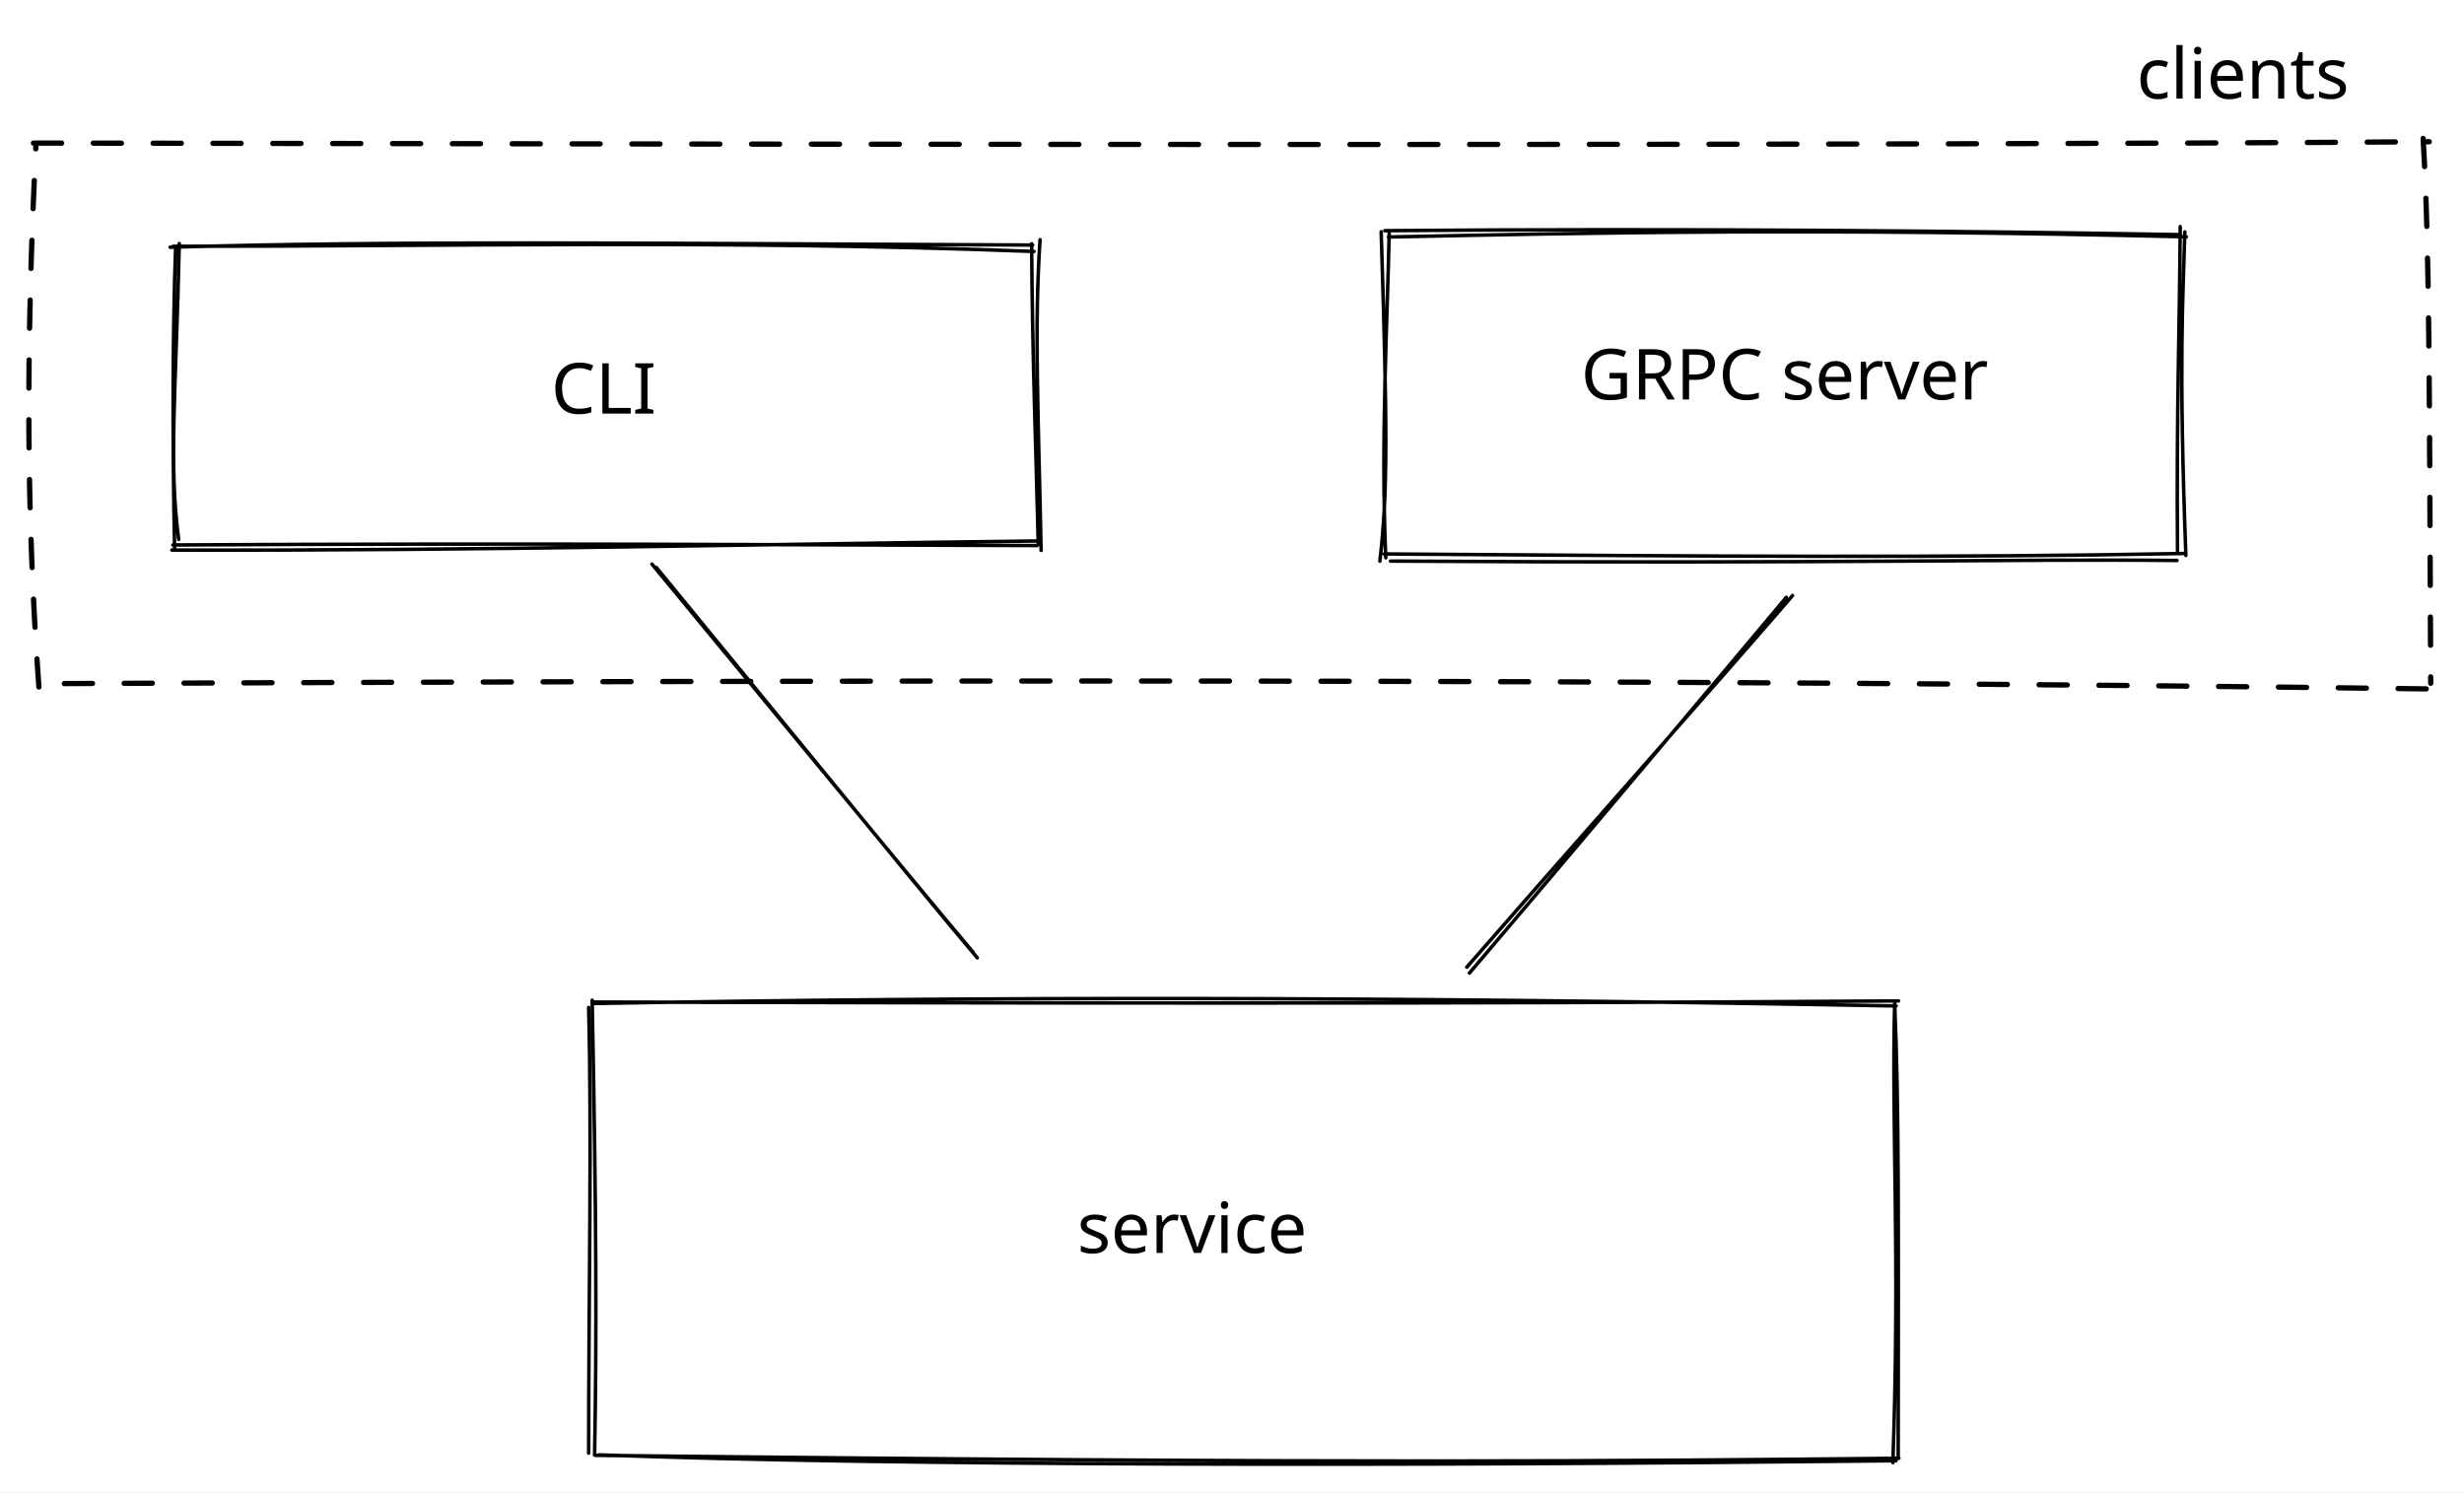
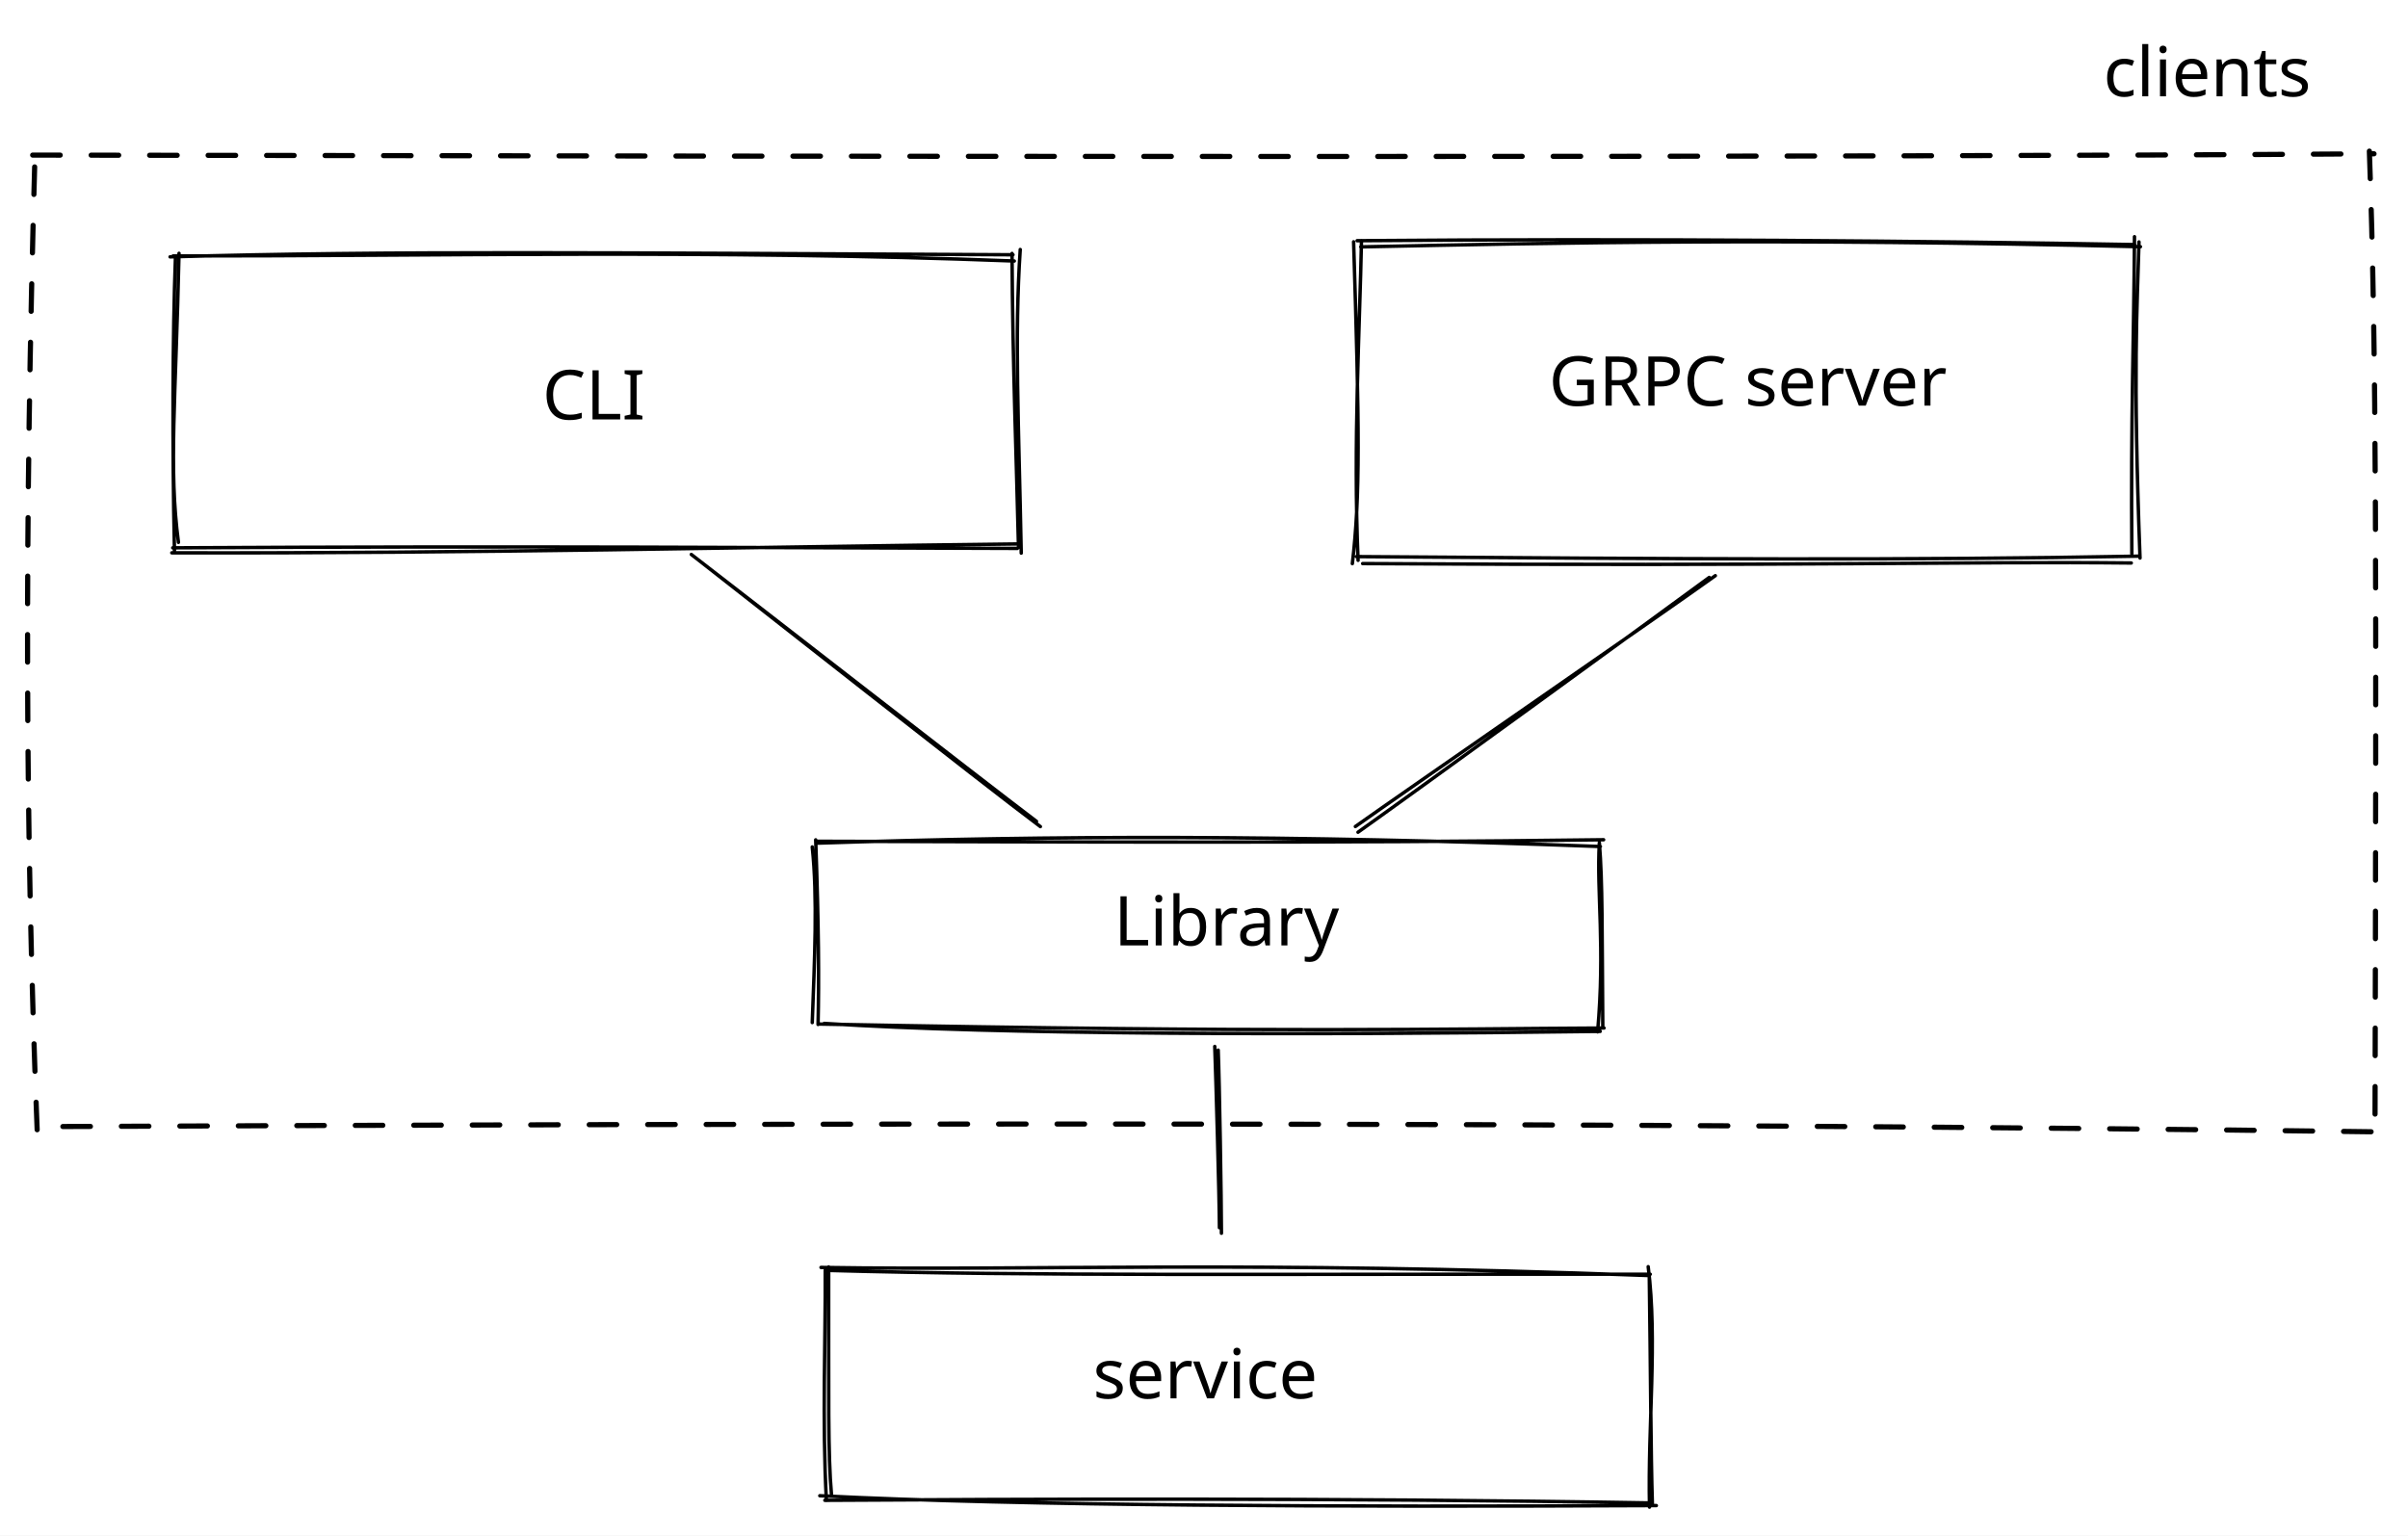
- <svg xmlns="http://www.w3.org/2000/svg" version="1.1" viewBox="0 0 700 424" width="700" height="424">
+ <svg xmlns="http://www.w3.org/2000/svg" version="1.1" viewBox="0 0 700 446.47" width="700" height="446.47">
  <defs>
    <style>
      @font-face {
        font-family: "Virgil";
        src: url("https://excalidraw.com/Virgil.woff2");
      }
      @font-face {
        font-family: "Cascadia";
        src: url("https://excalidraw.com/Cascadia.woff2");
      }
    </style>
  </defs>
-   <rect x="0" y="0" width="700" height="424" fill="#ffffff" />
-   <g stroke-linecap="round" transform="translate(169 285) rotate(0 185 64.5)">
-     <path d="M-0.41 0.12 C109.88 -1.82, 218.79 -1.94, 369.69 0.82 M-0.41 -0.29 C120.85 -0.01, 242.25 0.28, 370.36 -0.61 M369.26 0.04 C368.32 34.92, 370.83 70.78, 368.75 130.58 M369.26 0.01 C370.5 29.14, 370.32 60.85, 370.26 128.97 M369.65 130.03 C227.89 131.6, 85.69 131.49, 1.22 128.36 M370.45 129.33 C294 130.07, 218.13 130.96, 0.27 128.5 M-1.77 127.88 C-1.76 82.06, -0.86 36.23, -1.77 1.25 M-0.08 128.43 C0.52 95.26, 0.44 60.02, -0.77 -0.81" stroke="#000000" stroke-width="1" fill="none" />
+   <rect x="0" y="0" width="700" height="446.47" fill="#ffffff" />
+   <g stroke-linecap="round" transform="translate(237.8889 245) rotate(0 113.8889 26.72222)">
+     <path d="M-0.56 0.16 C68.46 -2.11, 135.57 -2.29, 227.34 1.13 M-0.57 -0.4 C74.37 -0.2, 149.49 0.2, 228.28 -0.84 M227.03 0.04 C226.22 14.69, 228.73 30.32, 226.53 55.02 M227.04 0.01 C227.99 11.58, 227.81 25.73, 228.04 53.41 M227.29 54.88 C140.48 56.03, 53.06 55.88, 1.69 52.56 M228.4 53.9 C181.09 54.12, 134.58 55.34, 0.37 52.75 M-1.77 52.32 C-1.1 34.12, -0.2 15.91, -1.77 1.25 M-0.08 52.87 C0.21 39.77, 0.12 24.6, -0.77 -0.81" stroke="#000000" stroke-width="1" fill="none" />
  </g>
-   <g transform="translate(306 338) rotate(0 33 13)">
-     <text x="0" y="18" font-family="Virgil, Segoe UI Emoji" font-size="20px" fill="#000000" text-anchor="start" style="white-space: pre;" direction="ltr">service</text>
+   <g transform="translate(323.7778 256.8889) rotate(0 33 13)">
+     <text x="0" y="18" font-family="Virgil, Segoe UI Emoji" font-size="20px" fill="#000000" text-anchor="start" style="white-space: pre;" direction="ltr">Library</text>
  </g>
-   <g stroke-linecap="round" transform="translate(49 70) rotate(0 122.5 42.5)">
+   <g stroke-linecap="round" transform="translate(50.11111 74.44444) rotate(0 122.5 42.5)">
    <path d="M0.19 -0.02 C77.7 0.03, 156.5 -1.92, 244.74 1.45 M-0.67 0.24 C63.04 -1.6, 126.39 -0.93, 244.36 -0.37 M246.47 -1.9 C244.77 23.45, 246.03 47.96, 246.76 86.38 M244.08 -0.76 C244.25 31.22, 245.46 62.38, 245.96 84.69 M246.25 83.7 C166.67 84.6, 88.82 86.51, -0.17 86.29 M245.64 85.01 C174.87 84.83, 105.22 84.26, 0.11 84.84 M1.76 83.25 C-1.11 61.68, 1.01 41.51, 1.93 -0.79 M0.6 85.6 C-0.06 54.88, 0.06 23.34, 0.89 0.4" stroke="#000000" stroke-width="1" fill="none" />
  </g>
-   <g transform="translate(153.5 99.5) rotate(0 18 13)">
+   <g transform="translate(154.6111 103.9444) rotate(0 18 13)">
    <text x="18" y="18" font-family="Virgil, Segoe UI Emoji" font-size="20px" fill="#000000" text-anchor="middle" style="white-space: pre;" direction="ltr">CLI</text>
  </g>
-   <g stroke-linecap="round" transform="translate(394 66) rotate(0 113 46)">
+   <g stroke-linecap="round" transform="translate(395.1111 70.44444) rotate(0 113 46)">
    <path d="M0.45 1.34 C59.08 0.13, 120.83 -1.25, 227.11 1.29 M-0.6 -0.46 C83.22 -1.17, 166.77 -0.37, 225.43 0.67 M225.38 -1.62 C225.21 27.53, 224.29 50.59, 224.61 90.55 M226.69 -0.1 C226.16 19.37, 224.92 36.78, 226.99 91.81 M224.45 93.25 C177.91 92.75, 129 94.22, 1.01 93.42 M226.43 91.26 C160.86 92.52, 94.49 92.09, -0.78 91.39 M-1.99 93.44 C0.32 73.91, 0.08 54.13, -1.62 -0.14 M-0.32 92.47 C-1.76 58.67, 0.17 25.07, 0.67 -0.49" stroke="#000000" stroke-width="1" fill="none" />
  </g>
  <g stroke-linecap="round">
-     <g transform="translate(186 161) rotate(0 45.42873 55.21456)">
-       <path d="M0.44 0.22 C15.77 18.78, 76.22 93.03, 91.64 111.14 M-0.78 -0.72 C14.38 17.57, 74.93 91.23, 90.5 109.62" stroke="#000000" stroke-width="1" fill="none" />
+     <g transform="translate(201.7364 161.9302) rotate(0 49.95928 38.84936)">
+       <path d="M0.44 0.22 C17.28 13.33, 83.77 65.76, 100.7 78.41 M-0.78 -0.72 C15.89 12.11, 82.48 63.96, 99.57 76.89" stroke="#000000" stroke-width="1" fill="none" />
    </g>
  </g>
-   <g transform="translate(444 95.5) rotate(0 63 13)">
+   <g transform="translate(445.1111 99.94444) rotate(0 63 13)">
    <text x="63" y="18" font-family="Virgil, Segoe UI Emoji" font-size="20px" fill="#000000" text-anchor="middle" style="white-space: pre;" direction="ltr">GRPC server</text>
  </g>
  <g stroke-linecap="round">
-     <g transform="translate(508.3224 168.692) rotate(0 -45.35315 54.14219)">
-       <path d="M-0.84 1.02 C-15.89 19.04, -75.81 90.2, -90.87 107.78 M0.93 0.51 C-14.21 18.24, -76.15 88.27, -91.63 106.11" stroke="#000000" stroke-width="1" fill="none" />
+     <g transform="translate(497.714 166.8741) rotate(0 -51.39443 37.80401)">
+       <path d="M-0.84 1.02 C-17.9 13.6, -85.88 62.97, -102.95 75.1 M0.93 0.51 C-16.22 12.79, -86.22 61.04, -103.71 73.44" stroke="#000000" stroke-width="1" fill="none" />
    </g>
  </g>
-   <g stroke-linecap="round" transform="translate(10 40) rotate(0 340 77.5)">
-     <path d="M-0.5 0.65 C257.73 1.08, 516.5 1.42, 680.12 0.27 M678.39 -0.65 C680.24 31.3, 680.13 67.01, 680.54 154.13 M679.27 155.73 C452.89 152.75, 224.73 153.29, 0.42 154.25 M1.05 155.19 C-2.48 106.91, -2.71 59.76, 0.22 1.09" stroke="#000000" stroke-width="1.5" fill="none" stroke-dasharray="8 9" />
+   <g stroke-linecap="round" transform="translate(10 44.44444) rotate(0 340 141.9444)">
+     <path d="M-0.5 0.65 C257.73 1.08, 516.5 1.42, 680.12 0.27 M678.77 -0.5 C680.88 58.89, 680.8 121.13, 680.41 283.23 M679.27 284.62 C452.89 281.63, 224.73 282.17, 0.42 283.13 M0.8 284.03 C-2.72 195.96, -2.89 108.74, 0.16 0.83" stroke="#000000" stroke-width="1.5" fill="none" stroke-dasharray="8 9" />
  </g>
-   <g transform="translate(607 10) rotate(0 31 13)">
+   <g transform="translate(611.4444 10) rotate(0 31 13)">
    <text x="0" y="18" font-family="Virgil, Segoe UI Emoji" font-size="20px" fill="#000000" text-anchor="start" style="white-space: pre;" direction="ltr">clients</text>
  </g>
+   <g stroke-linecap="round" transform="translate(239.9234 369.8036) rotate(0 120 33.33333)">
+     <path d="M-1.43 0.06 L239.69 0.01 L238.09 65.32 L1.76 64.68" stroke="none" stroke-width="0" fill="#ffffffff" />
+     <path d="M-1.26 -1.29 C62.82 -0.29, 121.73 -3.34, 239.35 1.07 M0.74 -0.42 C61.44 1.27, 123.1 0.58, 239.8 0.69 M239.2 -1.51 C241.94 20.24, 239.06 43.98, 239.58 68.4 M239.51 0.92 C239.89 27.3, 239.97 53.59, 240.42 67.36 M241.57 67.95 C149.91 68.38, 57.57 68.09, -1.61 65.09 M240.34 67.19 C147.35 65.62, 54.21 66.09, -0.14 66.42 M1.8 64.93 C0.71 52.76, 1.03 36.78, 0.97 -1.44 M0.31 66.46 C-0.95 43.25, 0.09 19.74, -0.03 -0.47" stroke="#000000" stroke-width="1" fill="none" />
+   </g>
+   <g transform="translate(317.7012 388.5814) rotate(0 33 13)">
+     <text x="0" y="18" font-family="Virgil, Segoe UI Emoji" font-size="20px" fill="#000000" text-anchor="start" style="white-space: pre;" direction="ltr">service</text>
+   </g>
+   <g stroke-linecap="round">
+     <g transform="translate(353.2568 305.3591) rotate(0 0.8384721 26.05361)">
+       <path d="M0.87 -0.03 C1.24 8.69, 1.81 44.3, 1.81 53.21 M-0.13 -1.1 C0.18 7.23, 1.21 42.81, 1.23 51.6" stroke="#000000" stroke-width="1" fill="none" />
+     </g>
+   </g>
</svg>
